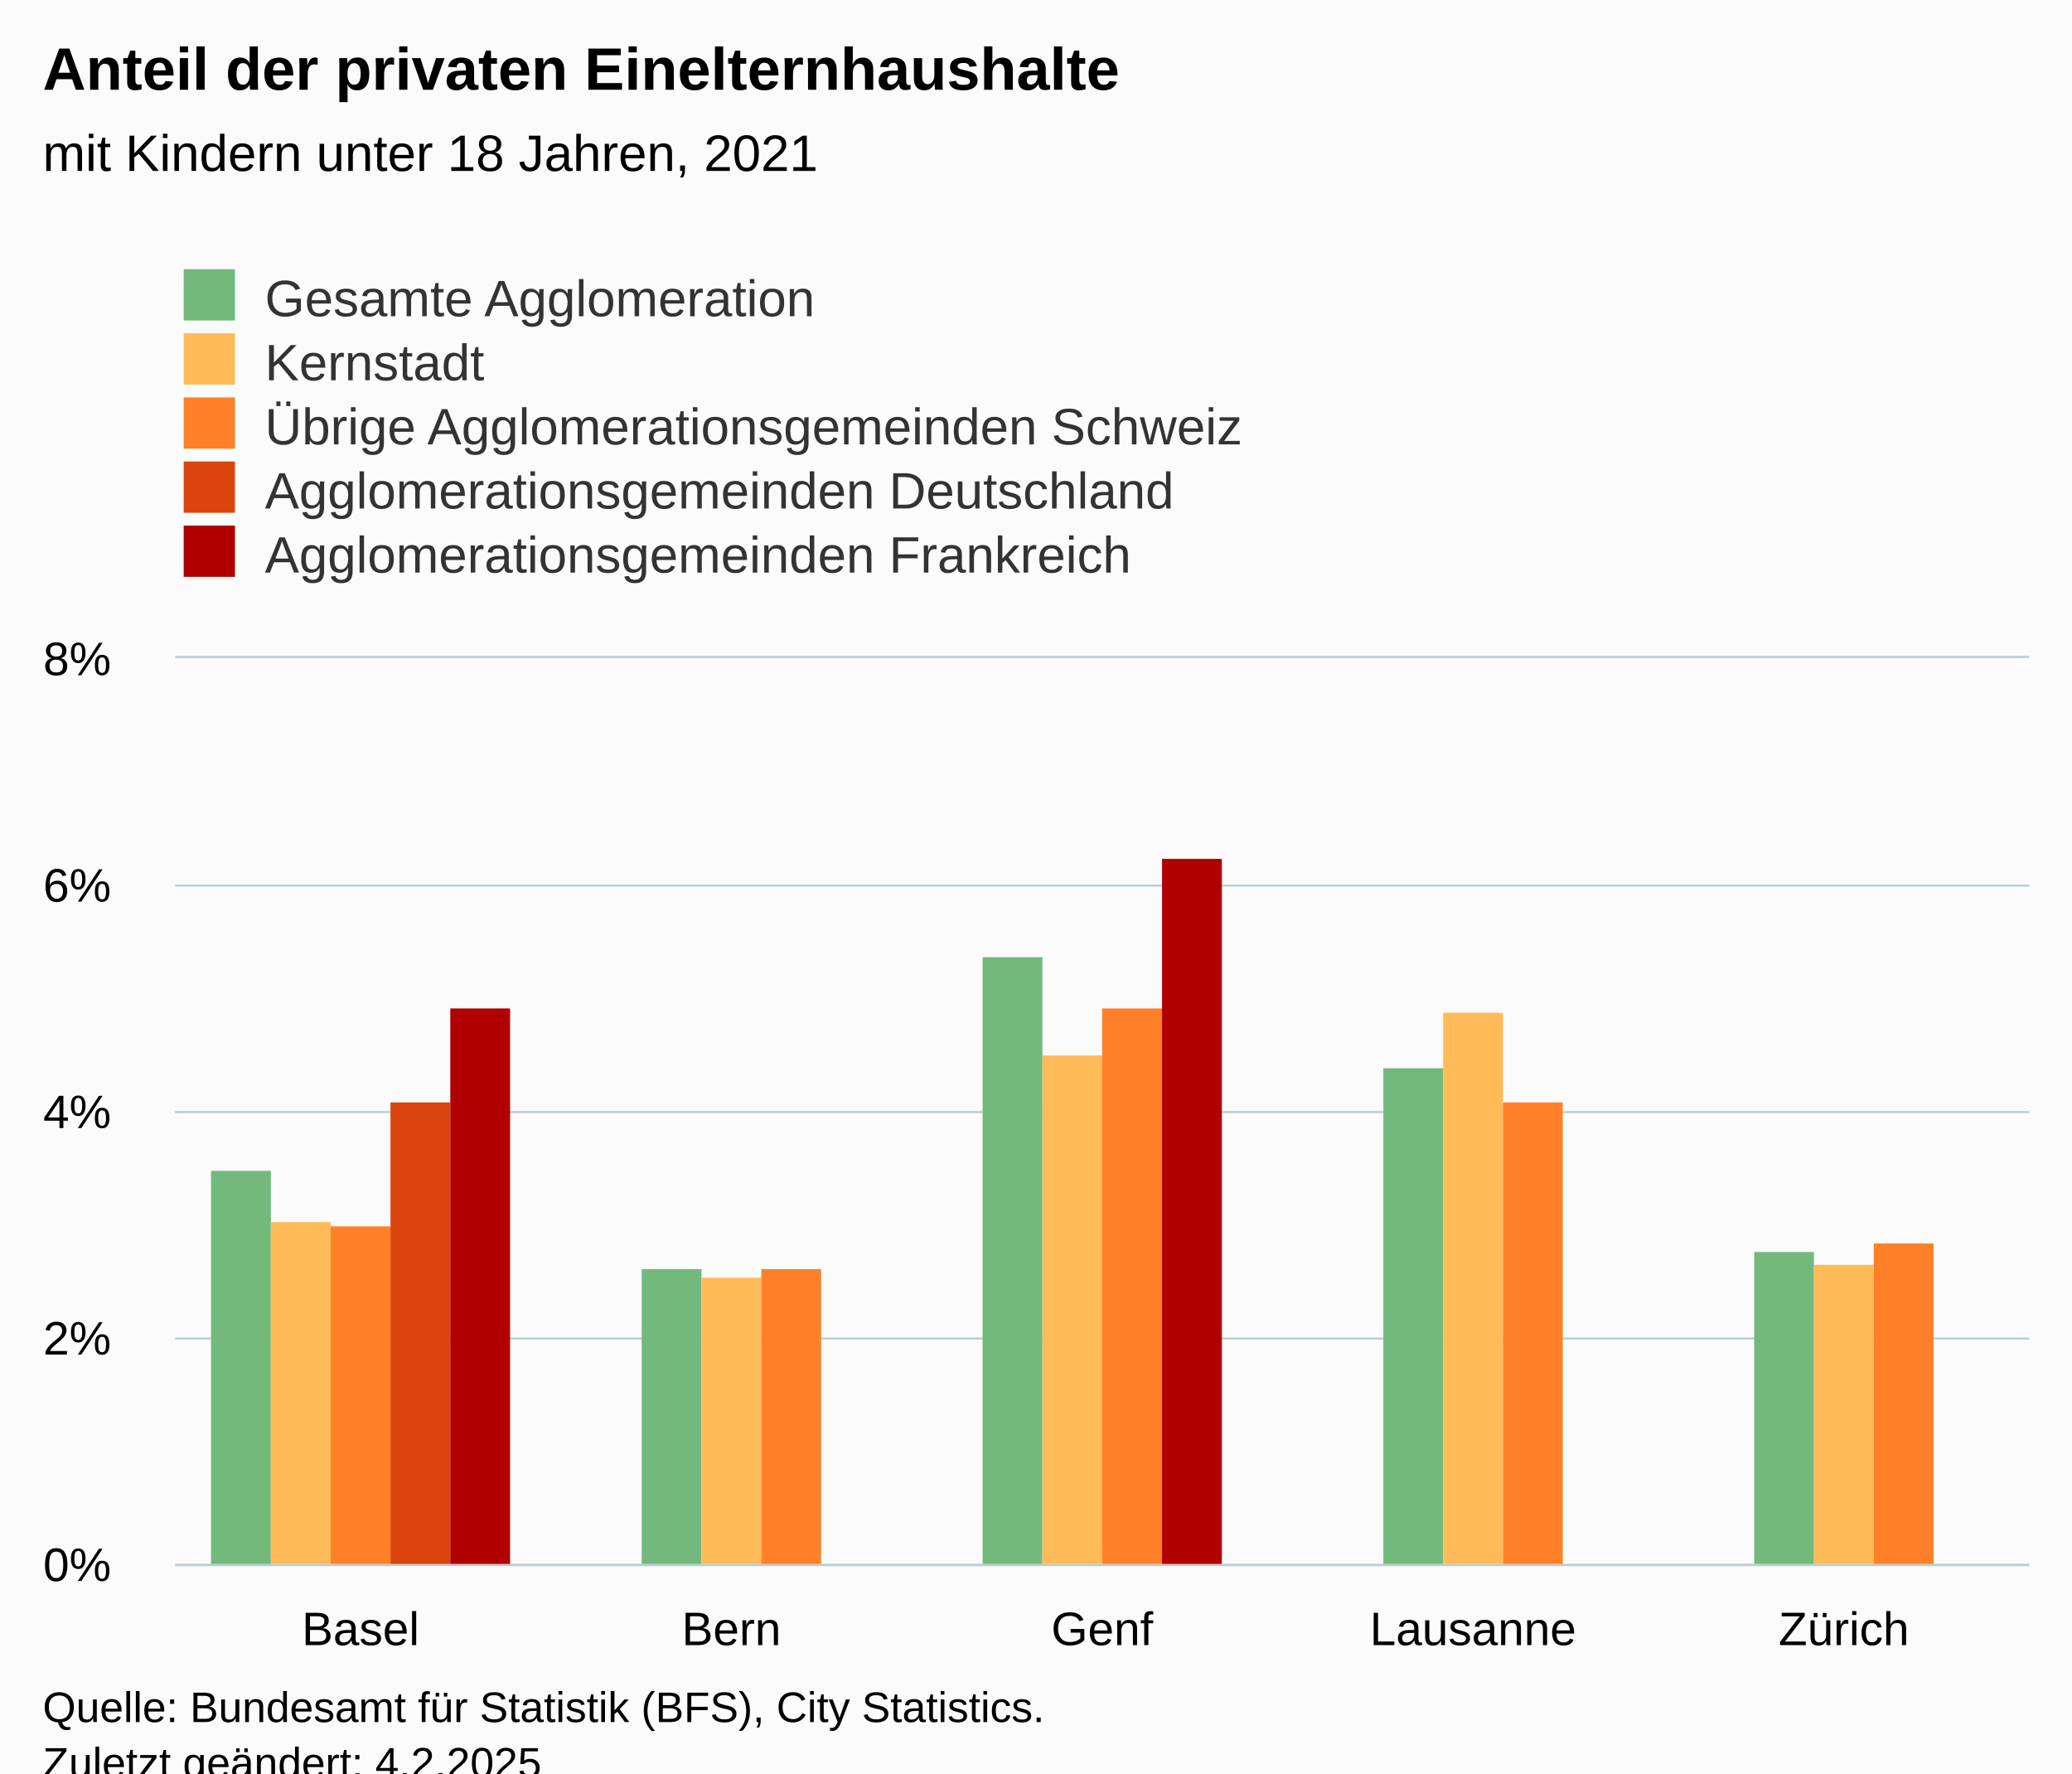
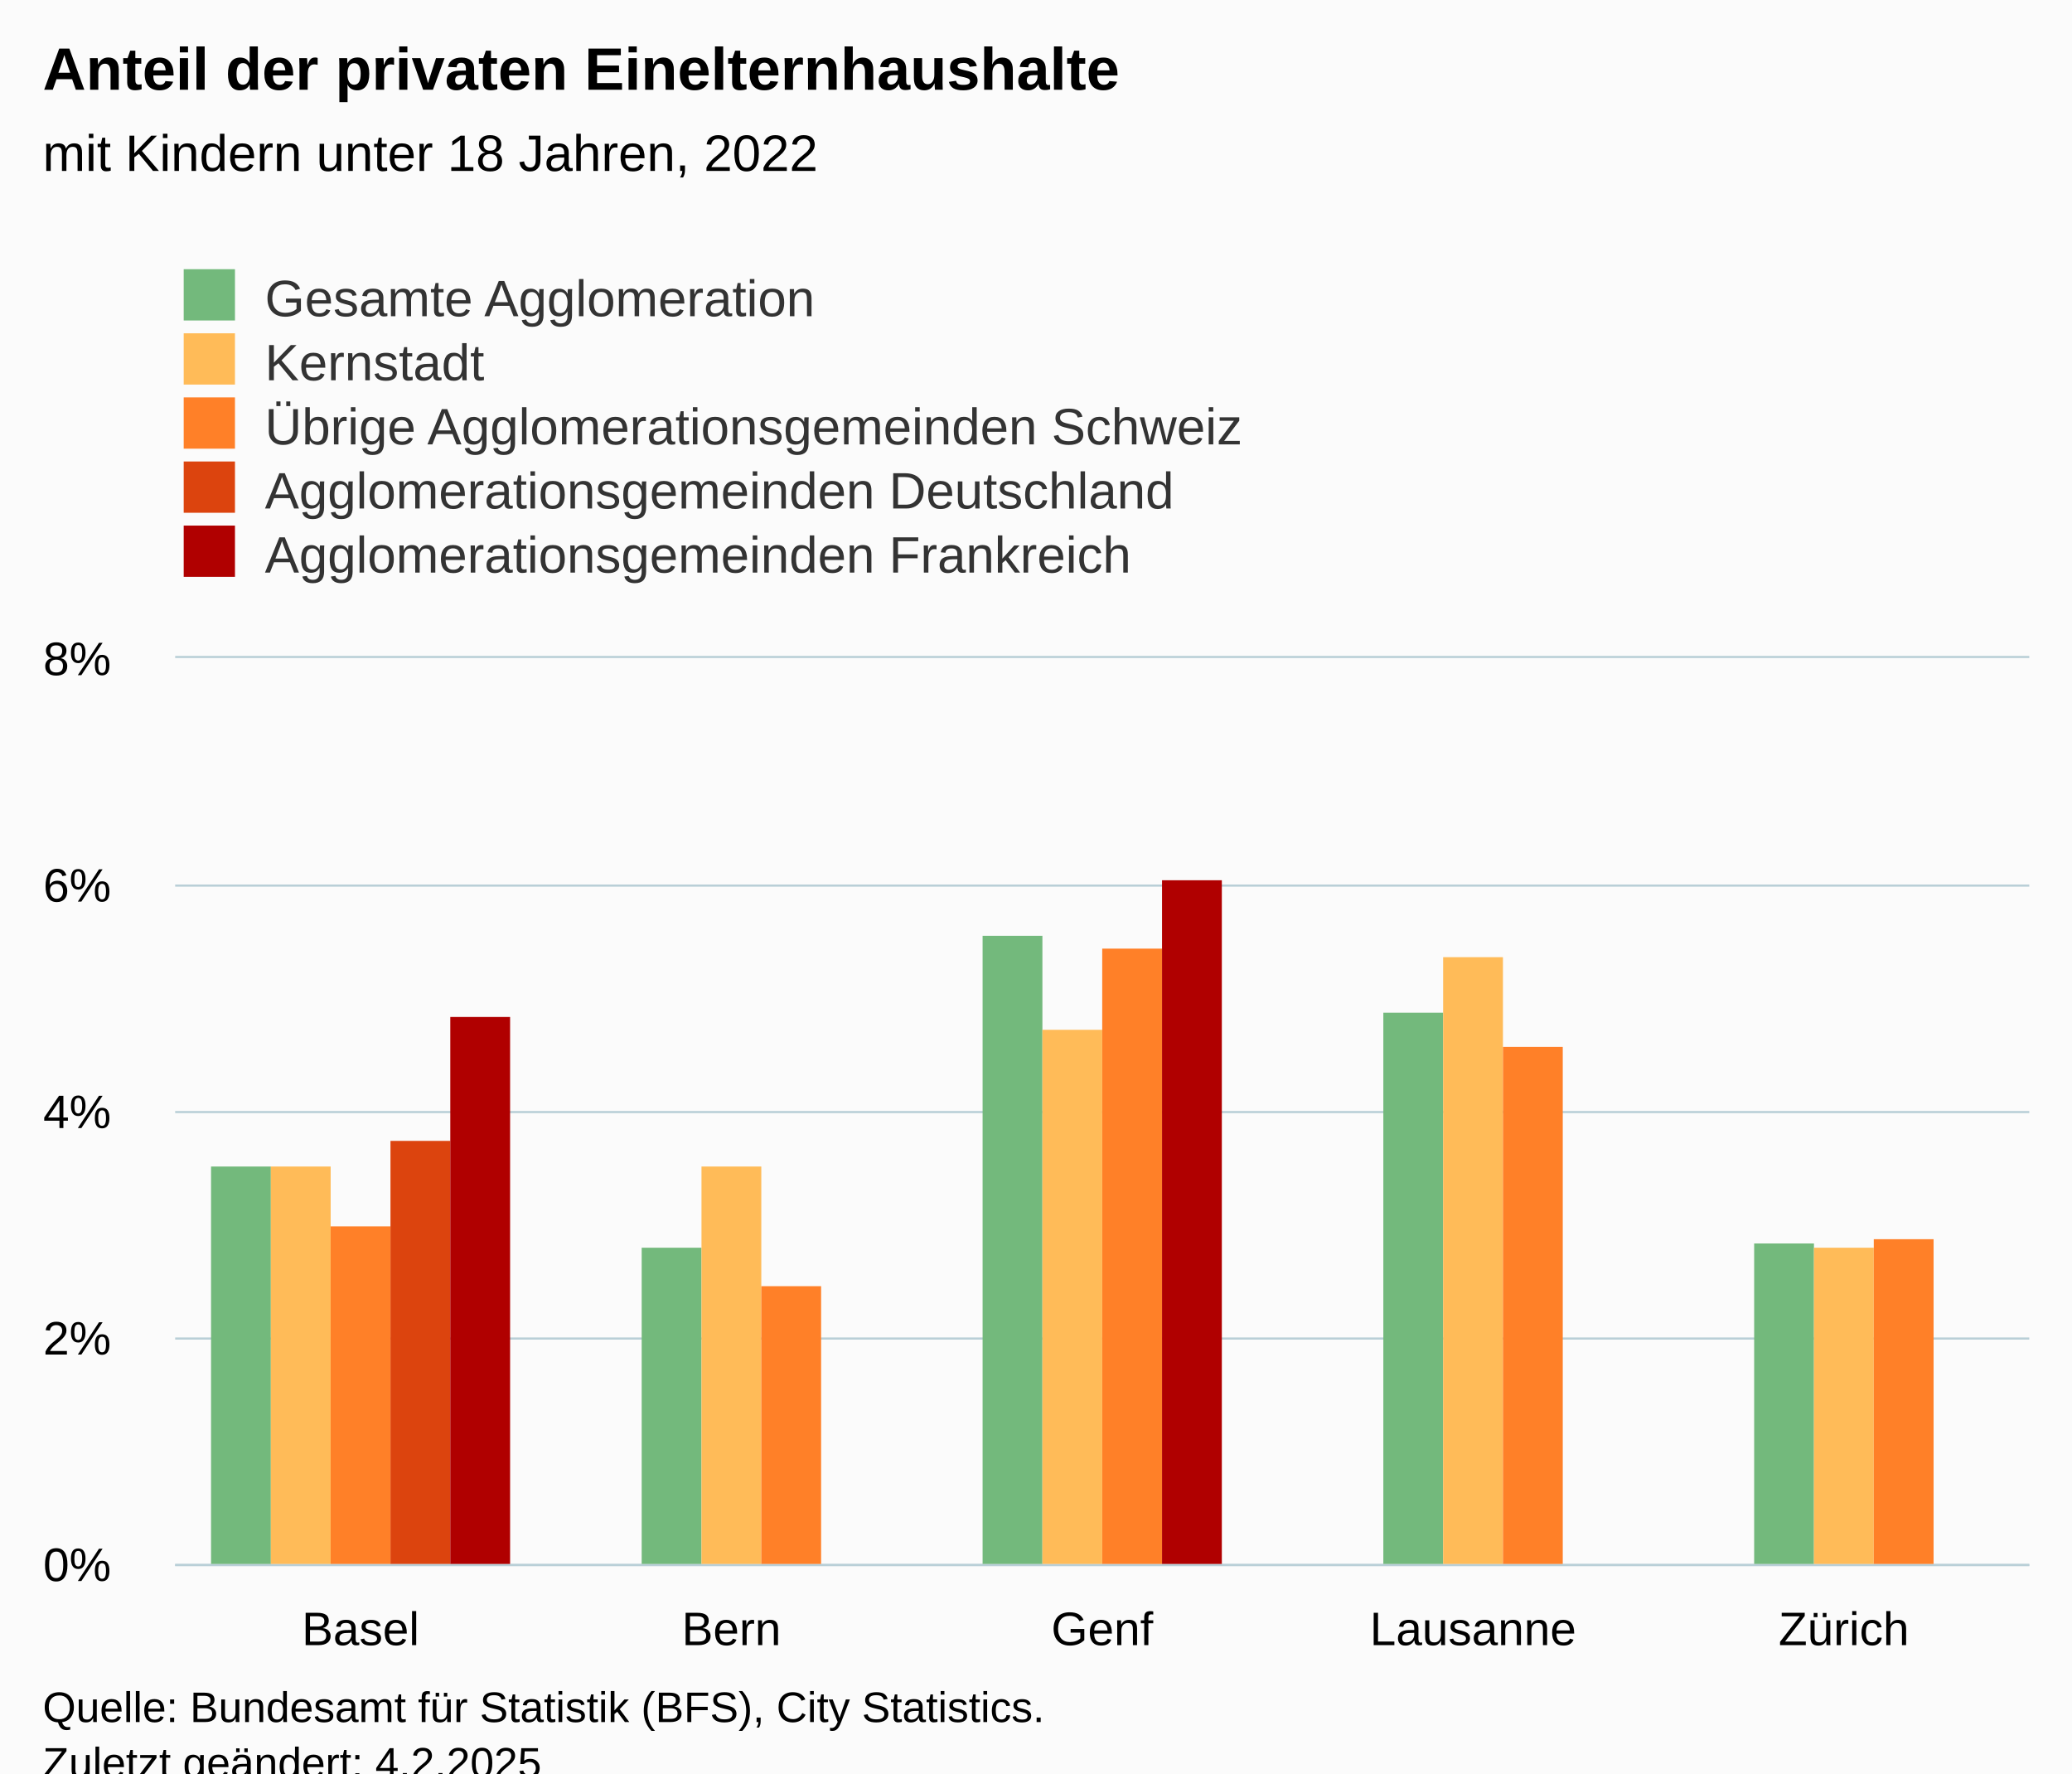
<svg xmlns="http://www.w3.org/2000/svg" version="1.1" class="highcharts-root" style="font-family:Arial;font-size:12px;" viewBox="0 0 485 415">
  <defs>
-     <clipPath id="highcharts-e76v98d-32-">
+     <clipPath id="highcharts-aqcalgr-32-">
      <rect x="0" y="0" width="434" height="212" fill="none" />
    </clipPath>
-     <clipPath id="highcharts-e76v98d-38-">
+     <clipPath id="highcharts-aqcalgr-38-">
      <rect x="0" y="0" width="434" height="212" fill="none" />
    </clipPath>
-     <clipPath id="highcharts-e76v98d-59-">
+     <clipPath id="highcharts-aqcalgr-59-">
      <rect x="41" y="154" width="434" height="212" fill="none" />
    </clipPath>
  </defs>
  <rect fill="#fbfbfb" class="highcharts-background" x="0" y="0" width="485" height="428" rx="0" ry="0" />
  <rect fill="none" class="highcharts-plot-background" x="41" y="154" width="434" height="212" />
  <g class="highcharts-pane-group" data-z-index="0" />
  <g class="highcharts-grid highcharts-xaxis-grid" data-z-index="1">
    <path fill="none" data-z-index="1" class="highcharts-grid-line" d="M 127.5 154 L 127.5 366" opacity="1" />
    <path fill="none" data-z-index="1" class="highcharts-grid-line" d="M 214.5 154 L 214.5 366" opacity="1" />
    <path fill="none" data-z-index="1" class="highcharts-grid-line" d="M 300.5 154 L 300.5 366" opacity="1" />
    <path fill="none" data-z-index="1" class="highcharts-grid-line" d="M 387.5 154 L 387.5 366" opacity="1" />
    <path fill="none" data-z-index="1" class="highcharts-grid-line" d="M 474.5 154 L 474.5 366" opacity="1" />
    <path fill="none" data-z-index="1" class="highcharts-grid-line" d="M 40.5 154 L 40.5 366" opacity="1" />
  </g>
  <g class="highcharts-grid highcharts-yaxis-grid" data-z-index="1">
    <path fill="none" stroke="#B9CFD7" stroke-width="0.5" data-z-index="1" class="highcharts-grid-line" d="M 41 366.25 L 475 366.25" opacity="1" />
    <path fill="none" stroke="#B9CFD7" stroke-width="0.5" data-z-index="1" class="highcharts-grid-line" d="M 41 313.25 L 475 313.25" opacity="1" />
    <path fill="none" stroke="#B9CFD7" stroke-width="0.5" data-z-index="1" class="highcharts-grid-line" d="M 41 260.25 L 475 260.25" opacity="1" />
    <path fill="none" stroke="#B9CFD7" stroke-width="0.5" data-z-index="1" class="highcharts-grid-line" d="M 41 207.25 L 475 207.25" opacity="1" />
    <path fill="none" stroke="#B9CFD7" stroke-width="0.5" data-z-index="1" class="highcharts-grid-line" d="M 41 153.75 L 475 153.75" opacity="1" />
  </g>
  <rect fill="none" class="highcharts-plot-border" data-z-index="1" x="41" y="154" width="434" height="212" />
  <g class="highcharts-axis highcharts-xaxis" data-z-index="2">
    <path fill="none" class="highcharts-axis-line" stroke="#B9CFD7" stroke-width="0.5" data-z-index="7" d="M 41 366.25 L 475 366.25" />
  </g>
  <g class="highcharts-axis highcharts-yaxis" data-z-index="2">
    <path fill="none" class="highcharts-axis-line" data-z-index="7" d="M 41 154 L 41 366" />
  </g>
  <g class="highcharts-series-group" data-z-index="3">
-     <g class="highcharts-series highcharts-series-0 highcharts-column-series" data-z-index="0.1" opacity="1" transform="translate(41,154) scale(1 1)" clip-path="url(#highcharts-e76v98d-38-)">
-       <rect x="8.4" y="120" width="14" height="93" fill="#73B97C" opacity="1" class="highcharts-point" />
-       <rect x="109.2" y="143" width="14" height="70" fill="#73B97C" opacity="1" class="highcharts-point" />
-       <rect x="189" y="70" width="14" height="143" fill="#73B97C" opacity="1" class="highcharts-point" />
-       <rect x="282.8" y="96" width="14" height="117" fill="#73B97C" opacity="1" class="highcharts-point" />
-       <rect x="369.6" y="139" width="14" height="74" fill="#73B97C" opacity="1" class="highcharts-point" />
+     <g class="highcharts-series highcharts-series-0 highcharts-column-series" data-z-index="0.1" opacity="1" transform="translate(41,154) scale(1 1)" clip-path="url(#highcharts-aqcalgr-38-)">
+       <rect x="8.4" y="119" width="14" height="94" fill="#73B97C" opacity="1" class="highcharts-point" />
+       <rect x="109.2" y="138" width="14" height="75" fill="#73B97C" opacity="1" class="highcharts-point" />
+       <rect x="189" y="65" width="14" height="148" fill="#73B97C" opacity="1" class="highcharts-point" />
+       <rect x="282.8" y="83" width="14" height="130" fill="#73B97C" opacity="1" class="highcharts-point" />
+       <rect x="369.6" y="137" width="14" height="76" fill="#73B97C" opacity="1" class="highcharts-point" />
    </g>
    <g class="highcharts-markers highcharts-series-0 highcharts-column-series" data-z-index="0.1" opacity="1" transform="translate(41,154) scale(1 1)" clip-path="none" />
-     <g class="highcharts-series highcharts-series-1 highcharts-column-series" data-z-index="0.1" opacity="1" transform="translate(41,154) scale(1 1)" clip-path="url(#highcharts-e76v98d-38-)">
-       <rect x="22.4" y="132" width="14" height="81" fill="#FFBB58" opacity="1" class="highcharts-point" />
-       <rect x="123.2" y="145" width="14" height="68" fill="#FFBB58" opacity="1" class="highcharts-point" />
-       <rect x="203" y="93" width="14" height="120" fill="#FFBB58" opacity="1" class="highcharts-point" />
-       <rect x="296.8" y="83" width="14" height="130" fill="#FFBB58" opacity="1" class="highcharts-point" />
-       <rect x="383.6" y="142" width="14" height="71" fill="#FFBB58" opacity="1" class="highcharts-point" />
+     <g class="highcharts-series highcharts-series-1 highcharts-column-series" data-z-index="0.1" opacity="1" transform="translate(41,154) scale(1 1)" clip-path="url(#highcharts-aqcalgr-38-)">
+       <rect x="22.4" y="119" width="14" height="94" fill="#FFBB58" opacity="1" class="highcharts-point" />
+       <rect x="123.2" y="119" width="14" height="94" fill="#FFBB58" opacity="1" class="highcharts-point" />
+       <rect x="203" y="87" width="14" height="126" fill="#FFBB58" opacity="1" class="highcharts-point" />
+       <rect x="296.8" y="70" width="14" height="143" fill="#FFBB58" opacity="1" class="highcharts-point" />
+       <rect x="383.6" y="138" width="14" height="75" fill="#FFBB58" opacity="1" class="highcharts-point" />
    </g>
    <g class="highcharts-markers highcharts-series-1 highcharts-column-series" data-z-index="0.1" opacity="1" transform="translate(41,154) scale(1 1)" clip-path="none" />
-     <g class="highcharts-series highcharts-series-2 highcharts-column-series" data-z-index="0.1" opacity="1" transform="translate(41,154) scale(1 1)" clip-path="url(#highcharts-e76v98d-38-)">
+     <g class="highcharts-series highcharts-series-2 highcharts-column-series" data-z-index="0.1" opacity="1" transform="translate(41,154) scale(1 1)" clip-path="url(#highcharts-aqcalgr-38-)">
      <rect x="36.4" y="133" width="14" height="80" fill="#FF8028" opacity="1" class="highcharts-point" />
-       <rect x="137.2" y="143" width="14" height="70" fill="#FF8028" opacity="1" class="highcharts-point" />
-       <rect x="217" y="82" width="14" height="131" fill="#FF8028" opacity="1" class="highcharts-point" />
-       <rect x="310.8" y="104" width="14" height="109" fill="#FF8028" opacity="1" class="highcharts-point" />
-       <rect x="397.6" y="137" width="14" height="76" fill="#FF8028" opacity="1" class="highcharts-point" />
+       <rect x="137.2" y="147" width="14" height="66" fill="#FF8028" opacity="1" class="highcharts-point" />
+       <rect x="217" y="68" width="14" height="145" fill="#FF8028" opacity="1" class="highcharts-point" />
+       <rect x="310.8" y="91" width="14" height="122" fill="#FF8028" opacity="1" class="highcharts-point" />
+       <rect x="397.6" y="136" width="14" height="77" fill="#FF8028" opacity="1" class="highcharts-point" />
    </g>
    <g class="highcharts-markers highcharts-series-2 highcharts-column-series" data-z-index="0.1" opacity="1" transform="translate(41,154) scale(1 1)" clip-path="none" />
-     <g class="highcharts-series highcharts-series-3 highcharts-column-series" data-z-index="0.1" opacity="1" transform="translate(41,154) scale(1 1)" clip-path="url(#highcharts-e76v98d-38-)">
-       <rect x="50.4" y="104" width="14" height="109" fill="#DC440E" opacity="1" class="highcharts-point" />
+     <g class="highcharts-series highcharts-series-3 highcharts-column-series" data-z-index="0.1" opacity="1" transform="translate(41,154) scale(1 1)" clip-path="url(#highcharts-aqcalgr-38-)">
+       <rect x="50.4" y="113" width="14" height="100" fill="#DC440E" opacity="1" class="highcharts-point" />
    </g>
    <g class="highcharts-markers highcharts-series-3 highcharts-column-series" data-z-index="0.1" opacity="1" transform="translate(41,154) scale(1 1)" clip-path="none" />
-     <g class="highcharts-series highcharts-series-4 highcharts-column-series" data-z-index="0.1" opacity="1" transform="translate(41,154) scale(1 1)" clip-path="url(#highcharts-e76v98d-38-)">
-       <rect x="64.4" y="82" width="14" height="131" fill="#B00000" opacity="1" class="highcharts-point" />
-       <rect x="231" y="47" width="14" height="166" fill="#B00000" opacity="1" class="highcharts-point" />
+     <g class="highcharts-series highcharts-series-4 highcharts-column-series" data-z-index="0.1" opacity="1" transform="translate(41,154) scale(1 1)" clip-path="url(#highcharts-aqcalgr-38-)">
+       <rect x="64.4" y="84" width="14" height="129" fill="#B00000" opacity="1" class="highcharts-point" />
+       <rect x="231" y="52" width="14" height="161" fill="#B00000" opacity="1" class="highcharts-point" />
    </g>
    <g class="highcharts-markers highcharts-series-4 highcharts-column-series" data-z-index="0.1" opacity="1" transform="translate(41,154) scale(1 1)" clip-path="none" />
  </g>
  <text x="10" text-anchor="start" class="highcharts-title" data-z-index="4" style="color:#000000;font-size:14px;font-weight:bold;fill:#000000;" y="21">
    <tspan>Anteil der privaten Einelternhaushalte</tspan>
  </text>
  <text x="10" text-anchor="start" class="highcharts-subtitle" data-z-index="4" style="color:#000000;font-size:12px;font-weight:normal;fill:#000000;" y="40">
-     <tspan>mit Kindern unter 18 Jahren, 2021</tspan>
+     <tspan>mit Kindern unter 18 Jahren, 2022</tspan>
  </text>
  <text x="10" text-anchor="start" class="highcharts-caption" data-z-index="4" style="color:#666666;fill:#666666;" y="400" />
  <g class="highcharts-legend" data-z-index="7" transform="translate(33,56)">
    <rect fill="none" class="highcharts-legend-box" rx="0" ry="0" x="0" y="0" width="296" height="86" visibility="visible" />
    <g data-z-index="1">
      <g>
        <g class="highcharts-legend-item highcharts-column-series highcharts-color-undefined highcharts-series-0" data-z-index="1" transform="translate(8,3)">
          <text x="21" style="color:#333333;cursor:pointer;font-size:12px;font-weight:normal;fill:#333333;" text-anchor="start" data-z-index="2" y="15">
            <tspan>Gesamte Agglomeration</tspan>
          </text>
          <rect x="2" y="4" width="12" height="12" fill="#73B97C" class="highcharts-point" data-z-index="3" />
        </g>
        <g class="highcharts-legend-item highcharts-column-series highcharts-color-undefined highcharts-series-1" data-z-index="1" transform="translate(8,18)">
          <text x="21" y="15" style="color:#333333;cursor:pointer;font-size:12px;font-weight:normal;fill:#333333;" text-anchor="start" data-z-index="2">
            <tspan>Kernstadt</tspan>
          </text>
          <rect x="2" y="4" width="12" height="12" fill="#FFBB58" class="highcharts-point" data-z-index="3" />
        </g>
        <g class="highcharts-legend-item highcharts-column-series highcharts-color-undefined highcharts-series-2" data-z-index="1" transform="translate(8,33)">
          <text x="21" y="15" style="color:#333333;cursor:pointer;font-size:12px;font-weight:normal;fill:#333333;" text-anchor="start" data-z-index="2">
            <tspan>Übrige Agglomerationsgemeinden Schweiz</tspan>
          </text>
          <rect x="2" y="4" width="12" height="12" fill="#FF8028" class="highcharts-point" data-z-index="3" />
        </g>
        <g class="highcharts-legend-item highcharts-column-series highcharts-color-undefined highcharts-series-3" data-z-index="1" transform="translate(8,48)">
          <text x="21" y="15" style="color:#333333;cursor:pointer;font-size:12px;font-weight:normal;fill:#333333;" text-anchor="start" data-z-index="2">
            <tspan>Agglomerationsgemeinden Deutschland</tspan>
          </text>
          <rect x="2" y="4" width="12" height="12" fill="#DC440E" class="highcharts-point" data-z-index="3" />
        </g>
        <g class="highcharts-legend-item highcharts-column-series highcharts-color-undefined highcharts-series-4" data-z-index="1" transform="translate(8,63)">
          <text x="21" y="15" style="color:#333333;cursor:pointer;font-size:12px;font-weight:normal;fill:#333333;" text-anchor="start" data-z-index="2">
            <tspan>Agglomerationsgemeinden Frankreich</tspan>
          </text>
          <rect x="2" y="4" width="12" height="12" fill="#B00000" class="highcharts-point" data-z-index="3" />
        </g>
      </g>
    </g>
  </g>
  <g class="highcharts-axis-labels highcharts-xaxis-labels" data-z-index="7">
    <text x="84.4" style="color:#000000;cursor:default;font-size:11px;fill:#000000;" text-anchor="middle" transform="translate(0,0)" y="385" opacity="1">Basel</text>
    <text x="171.2" style="color:#000000;cursor:default;font-size:11px;fill:#000000;" text-anchor="middle" transform="translate(0,0)" y="385" opacity="1">Bern</text>
    <text x="258" style="color:#000000;cursor:default;font-size:11px;fill:#000000;" text-anchor="middle" transform="translate(0,0)" y="385" opacity="1">Genf</text>
    <text x="344.8" style="color:#000000;cursor:default;font-size:11px;fill:#000000;" text-anchor="middle" transform="translate(0,0)" y="385" opacity="1">Lausanne</text>
    <text x="431.6" style="color:#000000;cursor:default;font-size:11px;fill:#000000;" text-anchor="middle" transform="translate(0,0)" y="385" opacity="1">Zürich</text>
  </g>
  <g class="highcharts-axis-labels highcharts-yaxis-labels" data-z-index="7">
    <text x="26" style="color:#000000;cursor:default;font-size:11px;fill:#000000;" text-anchor="end" transform="translate(0,0)" y="370" opacity="1">0%</text>
    <text x="26" style="color:#000000;cursor:default;font-size:11px;fill:#000000;" text-anchor="end" transform="translate(0,0)" y="317" opacity="1">2%</text>
    <text x="26" style="color:#000000;cursor:default;font-size:11px;fill:#000000;" text-anchor="end" transform="translate(0,0)" y="264" opacity="1">4%</text>
    <text x="26" style="color:#000000;cursor:default;font-size:11px;fill:#000000;" text-anchor="end" transform="translate(0,0)" y="211" opacity="1">6%</text>
    <text x="26" style="color:#000000;cursor:default;font-size:11px;fill:#000000;" text-anchor="end" transform="translate(0,0)" y="158" opacity="1">8%</text>
  </g>
  <text x="10" class="highcharts-credits" text-anchor="start" data-z-index="8" style="cursor:default;color:#000000;font-size:10px;fill:#000000;" y="403">
    <tspan>Quelle: Bundesamt für Statistik (BFS), City Statistics.</tspan>
    <tspan x="10" dy="13">Zuletzt geändert: 4.2.2025</tspan>
  </text>
-   <g class="highcharts-control-points" data-z-index="99" clip-path="url(#highcharts-e76v98d-59-)" />
+   <g class="highcharts-control-points" data-z-index="99" clip-path="url(#highcharts-aqcalgr-59-)" />
</svg>
